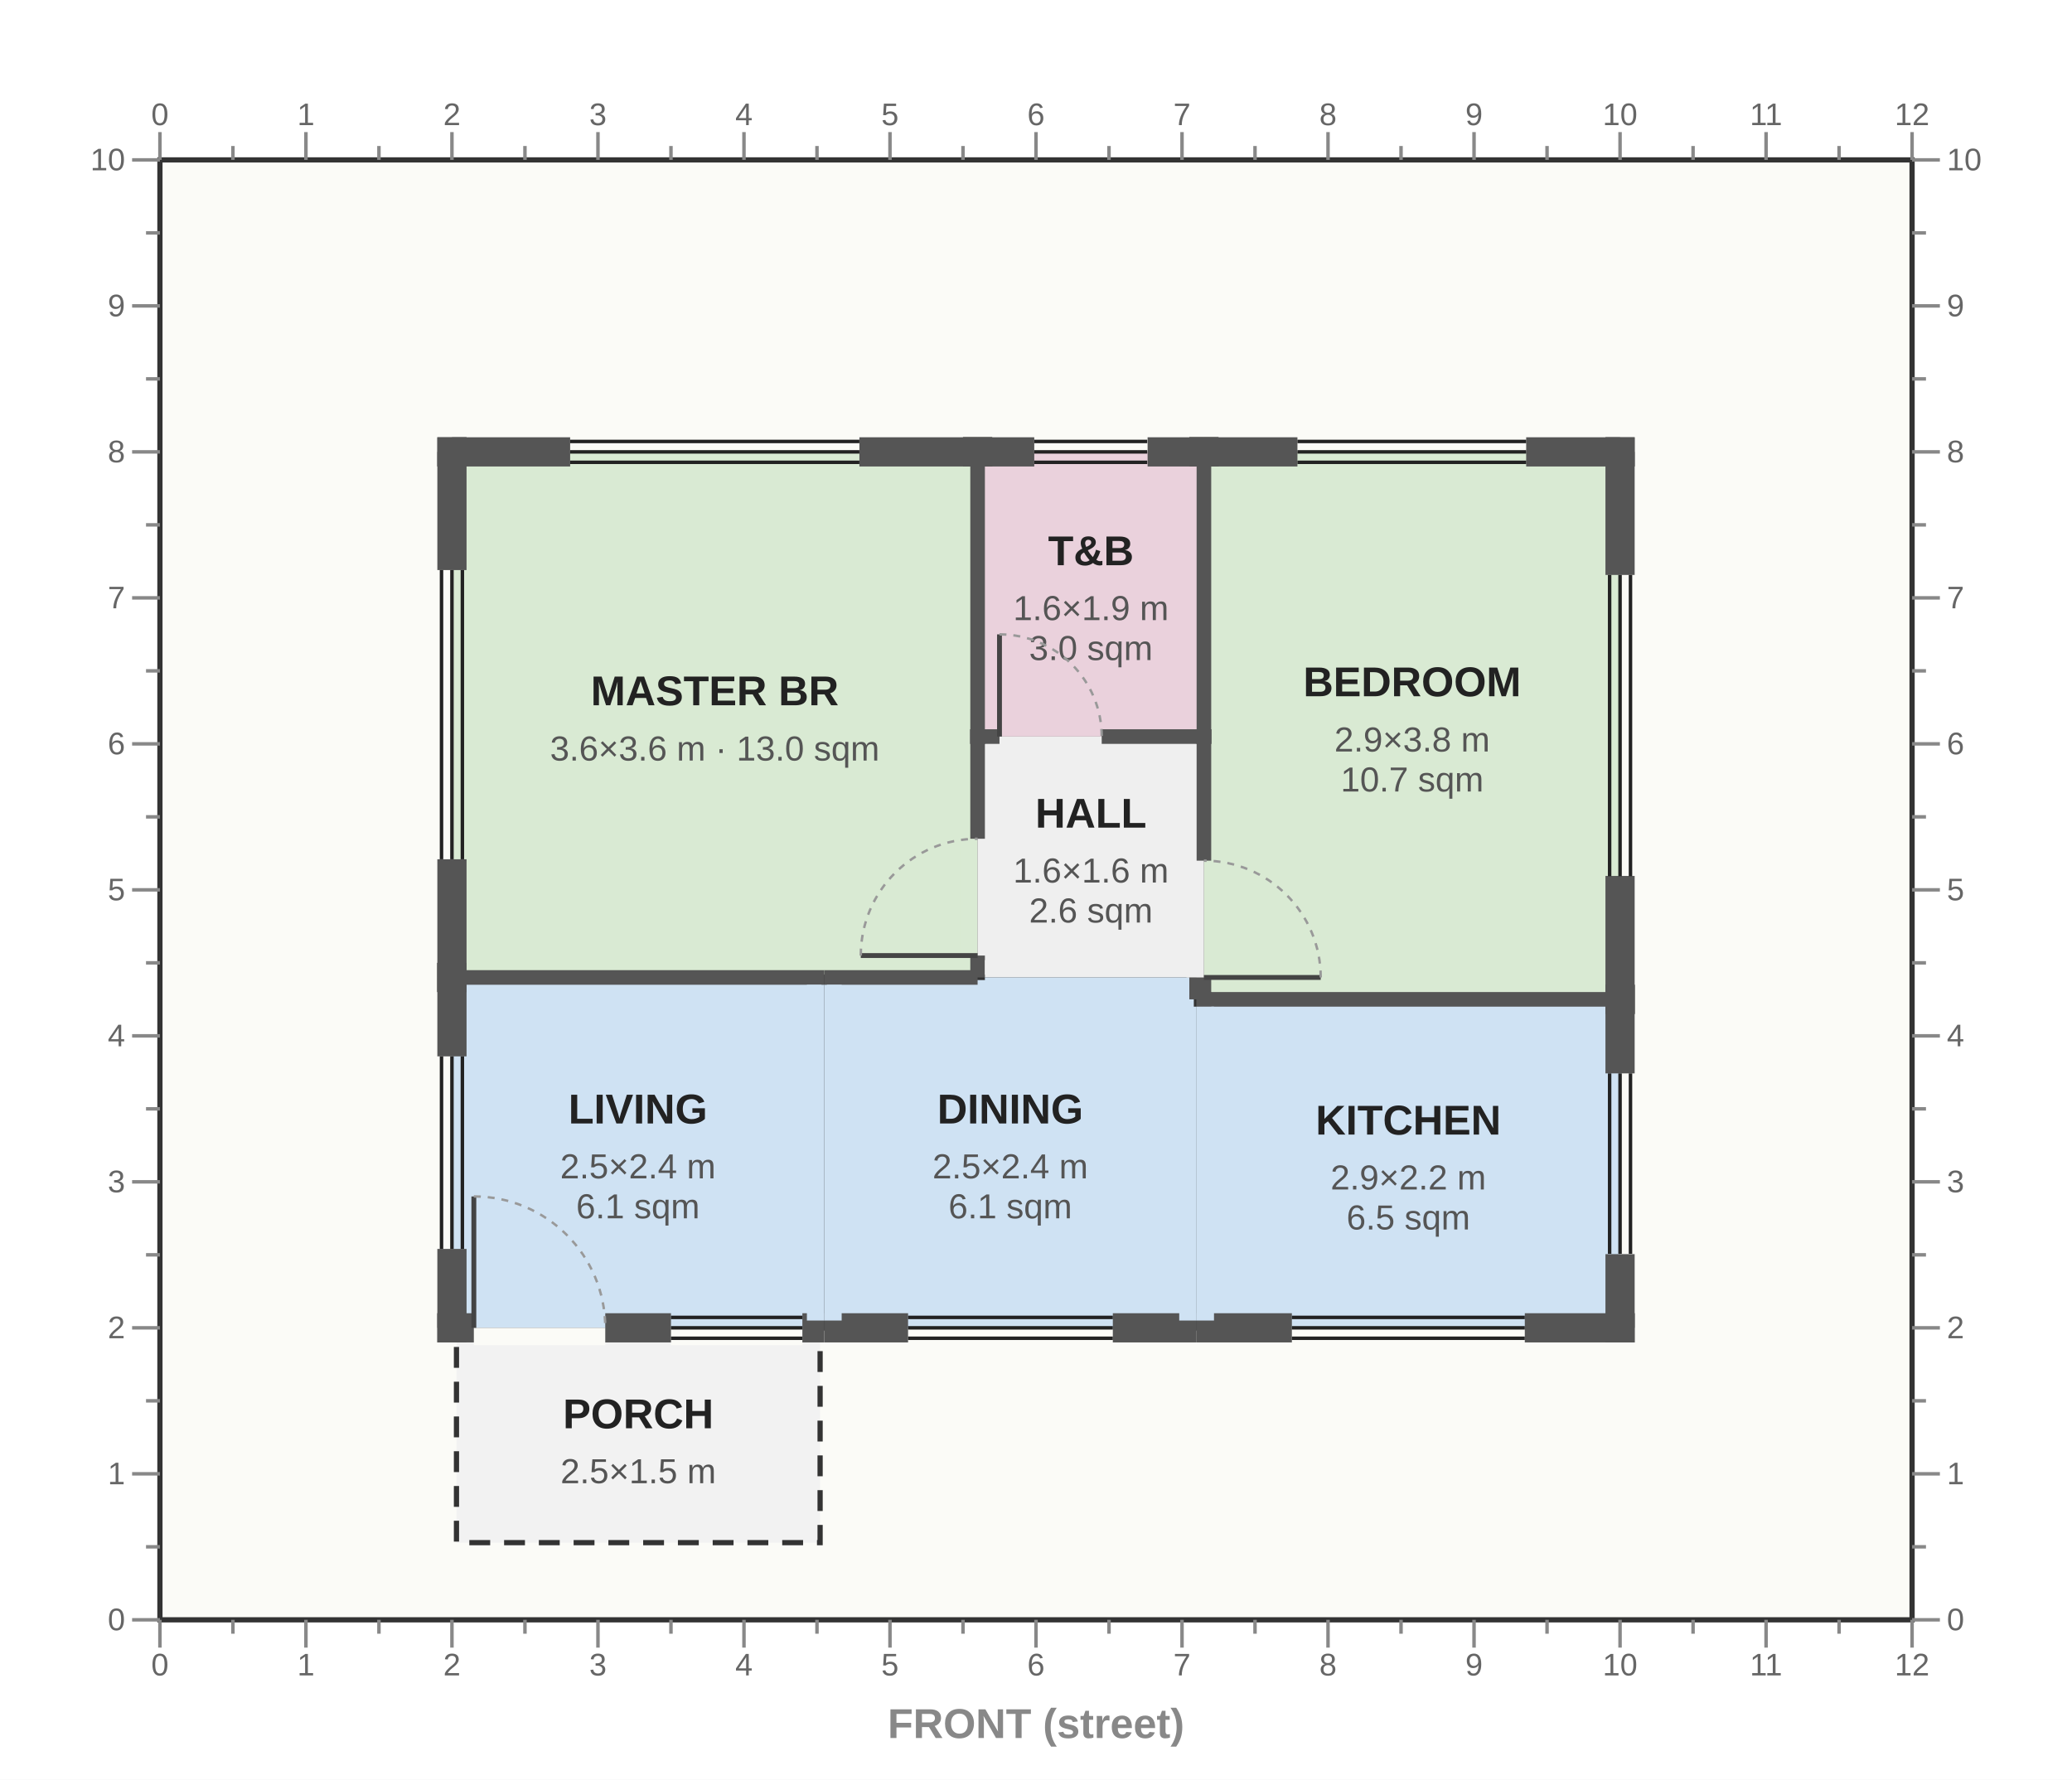
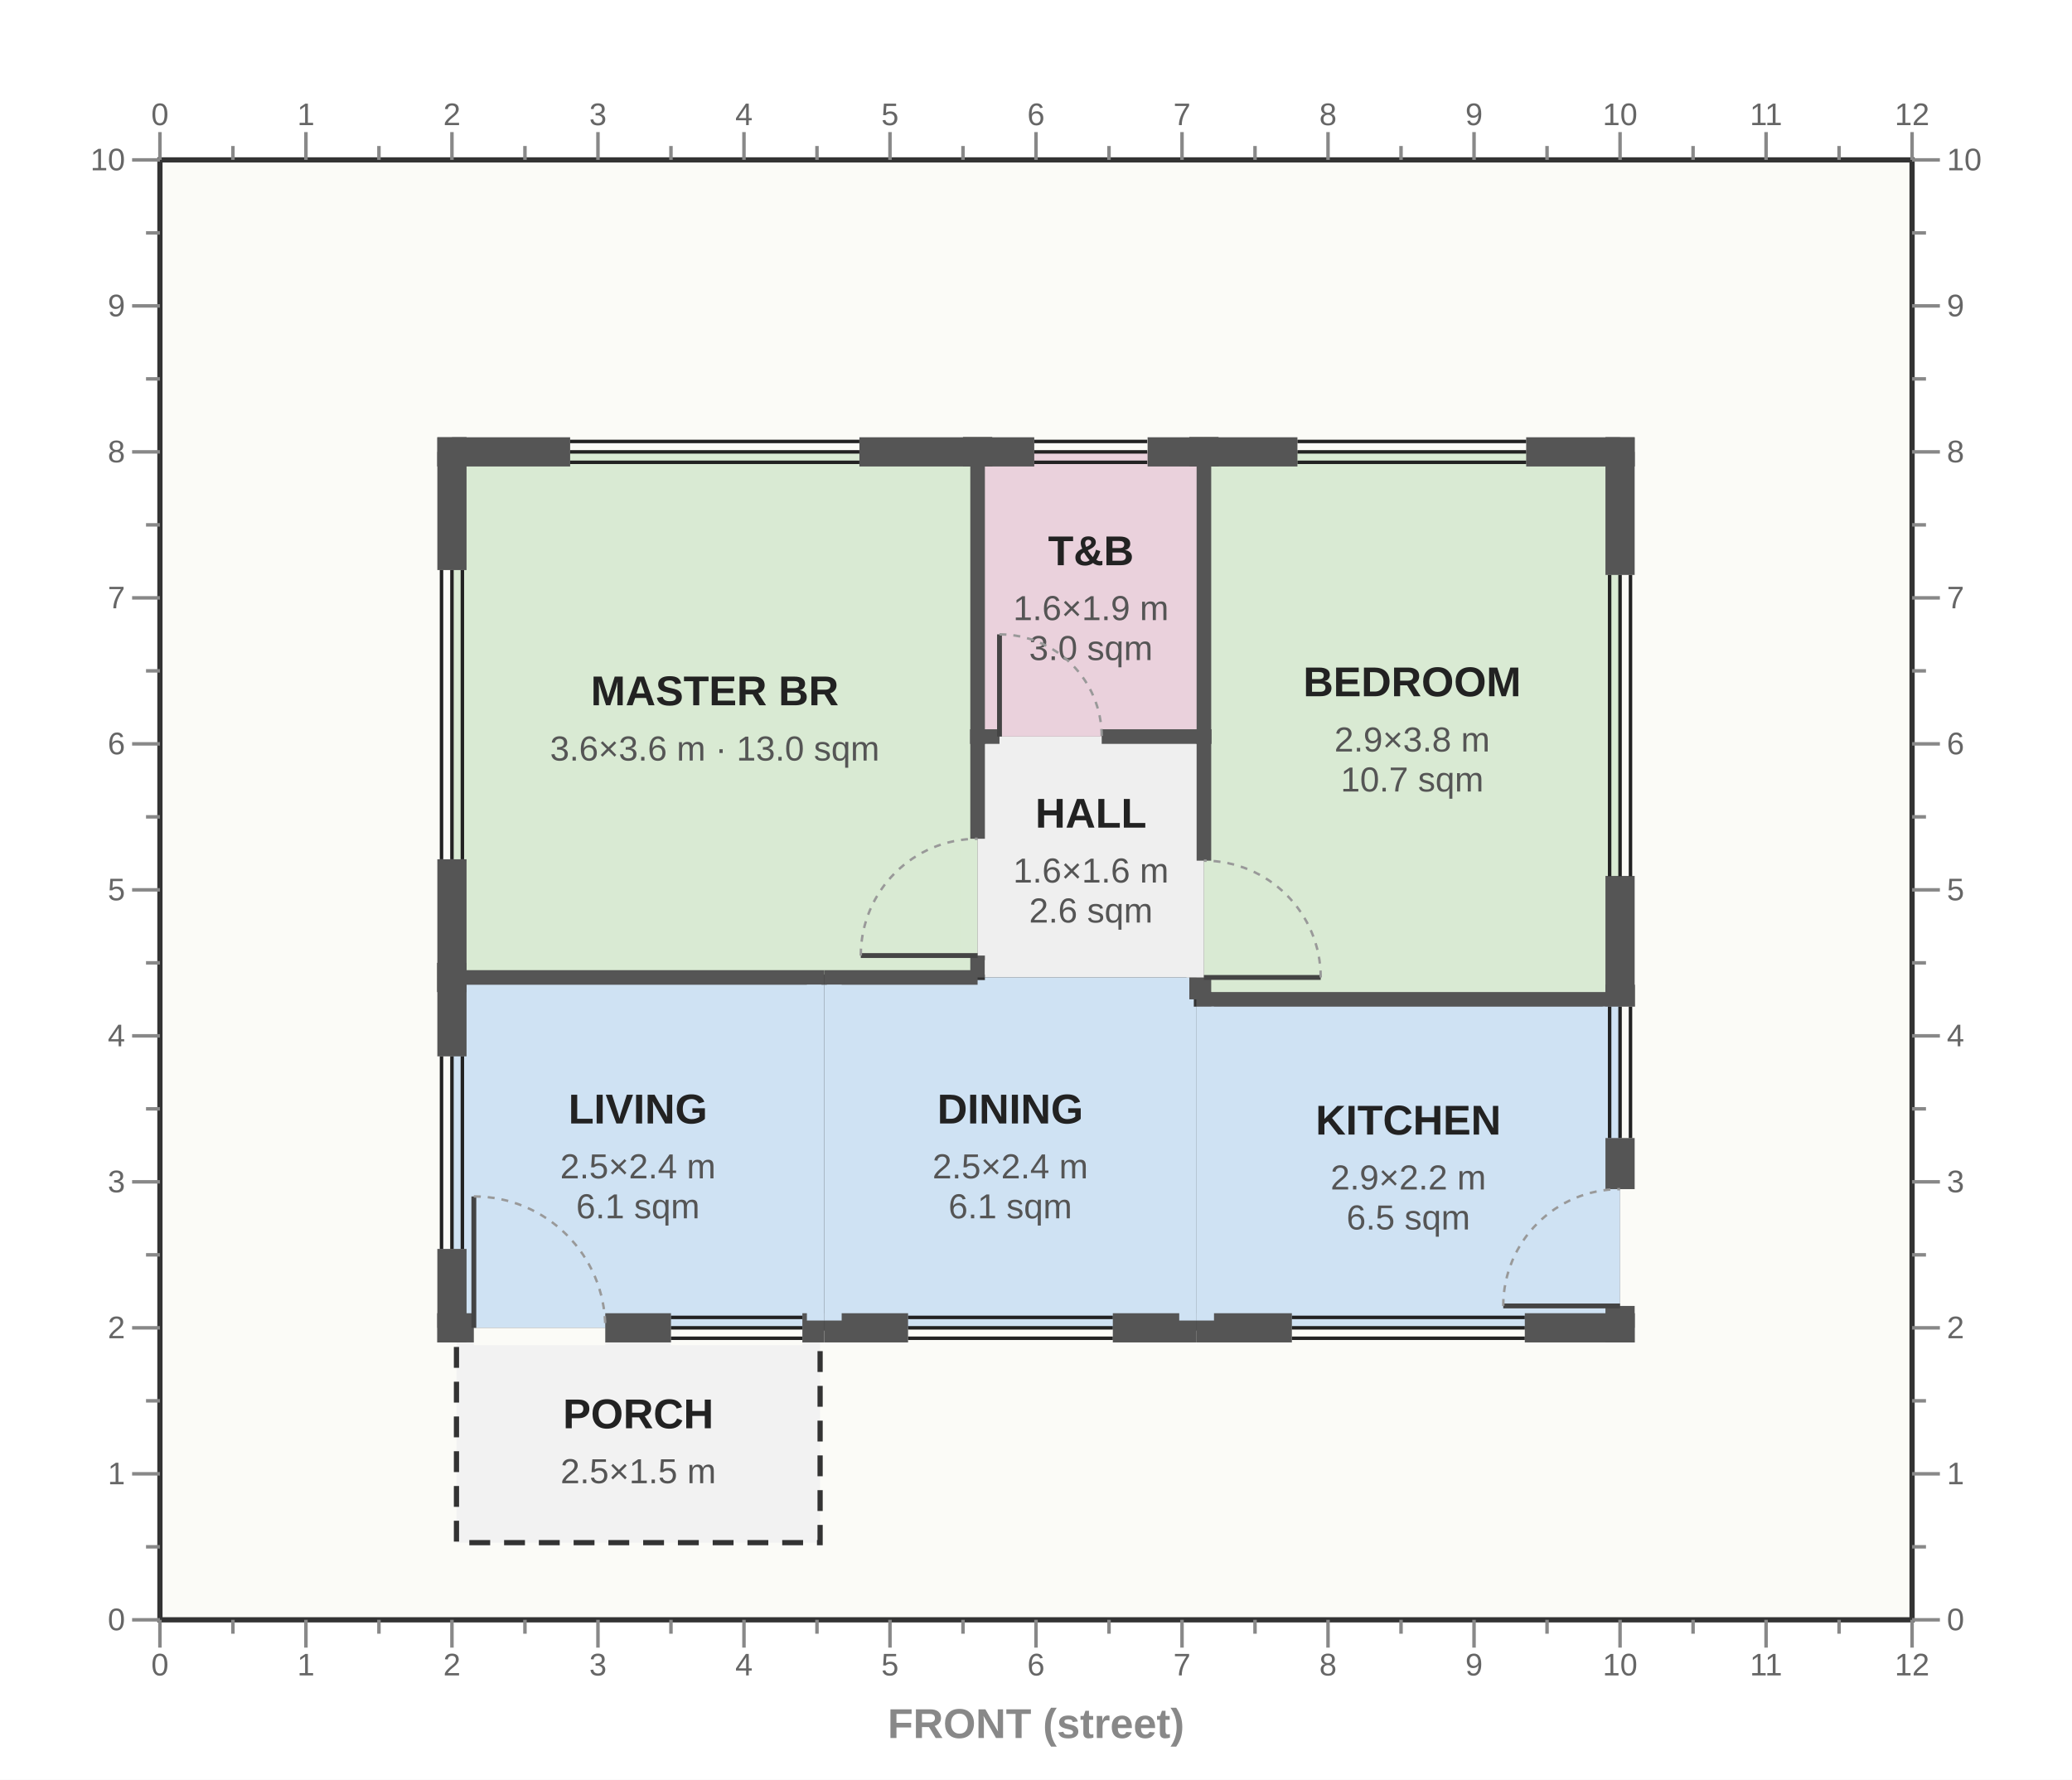
<svg xmlns="http://www.w3.org/2000/svg" width="596" height="512" viewBox="0 0 596 512">
  <rect x="0" y="0" width="596" height="512" fill="white" />
  <rect x="46.0" y="46.0" width="504.0" height="420.0" fill="#fbfbf7" stroke="#333" stroke-width="1.5" />
  <line x1="46.0" y1="46.0" x2="46.0" y2="38.0" stroke="#888" stroke-width="1" />
  <line x1="46.0" y1="466.0" x2="46.0" y2="474.0" stroke="#888" stroke-width="1" />
  <text x="46.0" y="36.0" text-anchor="middle" font-family="Arial" font-size="9" fill="#666">0</text>
  <text x="46.0" y="482.0" text-anchor="middle" font-family="Arial" font-size="9" fill="#666">0</text>
  <line x1="67.0" y1="46.0" x2="67.0" y2="42.0" stroke="#888" stroke-width="1" />
  <line x1="67.0" y1="466.0" x2="67.0" y2="470.0" stroke="#888" stroke-width="1" />
  <line x1="88.0" y1="46.0" x2="88.0" y2="38.0" stroke="#888" stroke-width="1" />
  <line x1="88.0" y1="466.0" x2="88.0" y2="474.0" stroke="#888" stroke-width="1" />
  <text x="88.0" y="36.0" text-anchor="middle" font-family="Arial" font-size="9" fill="#666">1</text>
  <text x="88.0" y="482.0" text-anchor="middle" font-family="Arial" font-size="9" fill="#666">1</text>
  <line x1="109.0" y1="46.0" x2="109.0" y2="42.0" stroke="#888" stroke-width="1" />
  <line x1="109.0" y1="466.0" x2="109.0" y2="470.0" stroke="#888" stroke-width="1" />
  <line x1="130.0" y1="46.0" x2="130.0" y2="38.0" stroke="#888" stroke-width="1" />
  <line x1="130.0" y1="466.0" x2="130.0" y2="474.0" stroke="#888" stroke-width="1" />
  <text x="130.0" y="36.0" text-anchor="middle" font-family="Arial" font-size="9" fill="#666">2</text>
  <text x="130.0" y="482.0" text-anchor="middle" font-family="Arial" font-size="9" fill="#666">2</text>
  <line x1="151.0" y1="46.0" x2="151.0" y2="42.0" stroke="#888" stroke-width="1" />
  <line x1="151.0" y1="466.0" x2="151.0" y2="470.0" stroke="#888" stroke-width="1" />
  <line x1="172.0" y1="46.0" x2="172.0" y2="38.0" stroke="#888" stroke-width="1" />
  <line x1="172.0" y1="466.0" x2="172.0" y2="474.0" stroke="#888" stroke-width="1" />
  <text x="172.0" y="36.0" text-anchor="middle" font-family="Arial" font-size="9" fill="#666">3</text>
  <text x="172.0" y="482.0" text-anchor="middle" font-family="Arial" font-size="9" fill="#666">3</text>
  <line x1="193.0" y1="46.0" x2="193.0" y2="42.0" stroke="#888" stroke-width="1" />
  <line x1="193.0" y1="466.0" x2="193.0" y2="470.0" stroke="#888" stroke-width="1" />
  <line x1="214.0" y1="46.0" x2="214.0" y2="38.0" stroke="#888" stroke-width="1" />
  <line x1="214.0" y1="466.0" x2="214.0" y2="474.0" stroke="#888" stroke-width="1" />
  <text x="214.0" y="36.0" text-anchor="middle" font-family="Arial" font-size="9" fill="#666">4</text>
  <text x="214.0" y="482.0" text-anchor="middle" font-family="Arial" font-size="9" fill="#666">4</text>
  <line x1="235.0" y1="46.0" x2="235.0" y2="42.0" stroke="#888" stroke-width="1" />
  <line x1="235.0" y1="466.0" x2="235.0" y2="470.0" stroke="#888" stroke-width="1" />
  <line x1="256.0" y1="46.0" x2="256.0" y2="38.0" stroke="#888" stroke-width="1" />
  <line x1="256.0" y1="466.0" x2="256.0" y2="474.0" stroke="#888" stroke-width="1" />
  <text x="256.0" y="36.0" text-anchor="middle" font-family="Arial" font-size="9" fill="#666">5</text>
  <text x="256.0" y="482.0" text-anchor="middle" font-family="Arial" font-size="9" fill="#666">5</text>
  <line x1="277.0" y1="46.0" x2="277.0" y2="42.0" stroke="#888" stroke-width="1" />
  <line x1="277.0" y1="466.0" x2="277.0" y2="470.0" stroke="#888" stroke-width="1" />
  <line x1="298.0" y1="46.0" x2="298.0" y2="38.0" stroke="#888" stroke-width="1" />
  <line x1="298.0" y1="466.0" x2="298.0" y2="474.0" stroke="#888" stroke-width="1" />
  <text x="298.0" y="36.0" text-anchor="middle" font-family="Arial" font-size="9" fill="#666">6</text>
  <text x="298.0" y="482.0" text-anchor="middle" font-family="Arial" font-size="9" fill="#666">6</text>
  <line x1="319.0" y1="46.0" x2="319.0" y2="42.0" stroke="#888" stroke-width="1" />
  <line x1="319.0" y1="466.0" x2="319.0" y2="470.0" stroke="#888" stroke-width="1" />
  <line x1="340.0" y1="46.0" x2="340.0" y2="38.0" stroke="#888" stroke-width="1" />
  <line x1="340.0" y1="466.0" x2="340.0" y2="474.0" stroke="#888" stroke-width="1" />
  <text x="340.0" y="36.0" text-anchor="middle" font-family="Arial" font-size="9" fill="#666">7</text>
  <text x="340.0" y="482.0" text-anchor="middle" font-family="Arial" font-size="9" fill="#666">7</text>
  <line x1="361.0" y1="46.0" x2="361.0" y2="42.0" stroke="#888" stroke-width="1" />
  <line x1="361.0" y1="466.0" x2="361.0" y2="470.0" stroke="#888" stroke-width="1" />
  <line x1="382.0" y1="46.0" x2="382.0" y2="38.0" stroke="#888" stroke-width="1" />
  <line x1="382.0" y1="466.0" x2="382.0" y2="474.0" stroke="#888" stroke-width="1" />
  <text x="382.0" y="36.0" text-anchor="middle" font-family="Arial" font-size="9" fill="#666">8</text>
  <text x="382.0" y="482.0" text-anchor="middle" font-family="Arial" font-size="9" fill="#666">8</text>
  <line x1="403.0" y1="46.0" x2="403.0" y2="42.0" stroke="#888" stroke-width="1" />
  <line x1="403.0" y1="466.0" x2="403.0" y2="470.0" stroke="#888" stroke-width="1" />
  <line x1="424.0" y1="46.0" x2="424.0" y2="38.0" stroke="#888" stroke-width="1" />
  <line x1="424.0" y1="466.0" x2="424.0" y2="474.0" stroke="#888" stroke-width="1" />
  <text x="424.0" y="36.0" text-anchor="middle" font-family="Arial" font-size="9" fill="#666">9</text>
  <text x="424.0" y="482.0" text-anchor="middle" font-family="Arial" font-size="9" fill="#666">9</text>
  <line x1="445.0" y1="46.0" x2="445.0" y2="42.0" stroke="#888" stroke-width="1" />
  <line x1="445.0" y1="466.0" x2="445.0" y2="470.0" stroke="#888" stroke-width="1" />
  <line x1="466.0" y1="46.0" x2="466.0" y2="38.0" stroke="#888" stroke-width="1" />
  <line x1="466.0" y1="466.0" x2="466.0" y2="474.0" stroke="#888" stroke-width="1" />
  <text x="466.0" y="36.0" text-anchor="middle" font-family="Arial" font-size="9" fill="#666">10</text>
  <text x="466.0" y="482.0" text-anchor="middle" font-family="Arial" font-size="9" fill="#666">10</text>
  <line x1="487.0" y1="46.0" x2="487.0" y2="42.0" stroke="#888" stroke-width="1" />
  <line x1="487.0" y1="466.0" x2="487.0" y2="470.0" stroke="#888" stroke-width="1" />
  <line x1="508.0" y1="46.0" x2="508.0" y2="38.0" stroke="#888" stroke-width="1" />
  <line x1="508.0" y1="466.0" x2="508.0" y2="474.0" stroke="#888" stroke-width="1" />
  <text x="508.0" y="36.0" text-anchor="middle" font-family="Arial" font-size="9" fill="#666">11</text>
  <text x="508.0" y="482.0" text-anchor="middle" font-family="Arial" font-size="9" fill="#666">11</text>
  <line x1="529.0" y1="46.0" x2="529.0" y2="42.0" stroke="#888" stroke-width="1" />
  <line x1="529.0" y1="466.0" x2="529.0" y2="470.0" stroke="#888" stroke-width="1" />
  <line x1="550.0" y1="46.0" x2="550.0" y2="38.0" stroke="#888" stroke-width="1" />
  <line x1="550.0" y1="466.0" x2="550.0" y2="474.0" stroke="#888" stroke-width="1" />
  <text x="550.0" y="36.0" text-anchor="middle" font-family="Arial" font-size="9" fill="#666">12</text>
  <text x="550.0" y="482.0" text-anchor="middle" font-family="Arial" font-size="9" fill="#666">12</text>
  <line x1="46.0" y1="466.0" x2="38.0" y2="466.0" stroke="#888" stroke-width="1" />
  <line x1="550.0" y1="466.0" x2="558.0" y2="466.0" stroke="#888" stroke-width="1" />
  <text x="36.0" y="469.0" text-anchor="end" font-family="Arial" font-size="9" fill="#666">0</text>
  <text x="560.0" y="469.0" text-anchor="start" font-family="Arial" font-size="9" fill="#666">0</text>
  <line x1="46.0" y1="445.0" x2="42.0" y2="445.0" stroke="#888" stroke-width="1" />
  <line x1="550.0" y1="445.0" x2="554.0" y2="445.0" stroke="#888" stroke-width="1" />
  <line x1="46.0" y1="424.0" x2="38.0" y2="424.0" stroke="#888" stroke-width="1" />
  <line x1="550.0" y1="424.0" x2="558.0" y2="424.0" stroke="#888" stroke-width="1" />
  <text x="36.0" y="427.0" text-anchor="end" font-family="Arial" font-size="9" fill="#666">1</text>
  <text x="560.0" y="427.0" text-anchor="start" font-family="Arial" font-size="9" fill="#666">1</text>
  <line x1="46.0" y1="403.0" x2="42.0" y2="403.0" stroke="#888" stroke-width="1" />
  <line x1="550.0" y1="403.0" x2="554.0" y2="403.0" stroke="#888" stroke-width="1" />
  <line x1="46.0" y1="382.0" x2="38.0" y2="382.0" stroke="#888" stroke-width="1" />
  <line x1="550.0" y1="382.0" x2="558.0" y2="382.0" stroke="#888" stroke-width="1" />
  <text x="36.0" y="385.0" text-anchor="end" font-family="Arial" font-size="9" fill="#666">2</text>
  <text x="560.0" y="385.0" text-anchor="start" font-family="Arial" font-size="9" fill="#666">2</text>
  <line x1="46.0" y1="361.0" x2="42.0" y2="361.0" stroke="#888" stroke-width="1" />
  <line x1="550.0" y1="361.0" x2="554.0" y2="361.0" stroke="#888" stroke-width="1" />
  <line x1="46.0" y1="340.0" x2="38.0" y2="340.0" stroke="#888" stroke-width="1" />
  <line x1="550.0" y1="340.0" x2="558.0" y2="340.0" stroke="#888" stroke-width="1" />
  <text x="36.0" y="343.0" text-anchor="end" font-family="Arial" font-size="9" fill="#666">3</text>
  <text x="560.0" y="343.0" text-anchor="start" font-family="Arial" font-size="9" fill="#666">3</text>
  <line x1="46.0" y1="319.0" x2="42.0" y2="319.0" stroke="#888" stroke-width="1" />
  <line x1="550.0" y1="319.0" x2="554.0" y2="319.0" stroke="#888" stroke-width="1" />
  <line x1="46.0" y1="298.0" x2="38.0" y2="298.0" stroke="#888" stroke-width="1" />
  <line x1="550.0" y1="298.0" x2="558.0" y2="298.0" stroke="#888" stroke-width="1" />
  <text x="36.0" y="301.0" text-anchor="end" font-family="Arial" font-size="9" fill="#666">4</text>
  <text x="560.0" y="301.0" text-anchor="start" font-family="Arial" font-size="9" fill="#666">4</text>
  <line x1="46.0" y1="277.0" x2="42.0" y2="277.0" stroke="#888" stroke-width="1" />
  <line x1="550.0" y1="277.0" x2="554.0" y2="277.0" stroke="#888" stroke-width="1" />
  <line x1="46.0" y1="256.0" x2="38.0" y2="256.0" stroke="#888" stroke-width="1" />
  <line x1="550.0" y1="256.0" x2="558.0" y2="256.0" stroke="#888" stroke-width="1" />
  <text x="36.0" y="259.0" text-anchor="end" font-family="Arial" font-size="9" fill="#666">5</text>
  <text x="560.0" y="259.0" text-anchor="start" font-family="Arial" font-size="9" fill="#666">5</text>
  <line x1="46.0" y1="235.0" x2="42.0" y2="235.0" stroke="#888" stroke-width="1" />
  <line x1="550.0" y1="235.0" x2="554.0" y2="235.0" stroke="#888" stroke-width="1" />
  <line x1="46.0" y1="214.0" x2="38.0" y2="214.0" stroke="#888" stroke-width="1" />
  <line x1="550.0" y1="214.0" x2="558.0" y2="214.0" stroke="#888" stroke-width="1" />
  <text x="36.0" y="217.0" text-anchor="end" font-family="Arial" font-size="9" fill="#666">6</text>
  <text x="560.0" y="217.0" text-anchor="start" font-family="Arial" font-size="9" fill="#666">6</text>
  <line x1="46.0" y1="193.0" x2="42.0" y2="193.0" stroke="#888" stroke-width="1" />
  <line x1="550.0" y1="193.0" x2="554.0" y2="193.0" stroke="#888" stroke-width="1" />
  <line x1="46.0" y1="172.0" x2="38.0" y2="172.0" stroke="#888" stroke-width="1" />
  <line x1="550.0" y1="172.0" x2="558.0" y2="172.0" stroke="#888" stroke-width="1" />
  <text x="36.0" y="175.0" text-anchor="end" font-family="Arial" font-size="9" fill="#666">7</text>
  <text x="560.0" y="175.0" text-anchor="start" font-family="Arial" font-size="9" fill="#666">7</text>
  <line x1="46.0" y1="151.0" x2="42.0" y2="151.0" stroke="#888" stroke-width="1" />
  <line x1="550.0" y1="151.0" x2="554.0" y2="151.0" stroke="#888" stroke-width="1" />
  <line x1="46.0" y1="130.0" x2="38.0" y2="130.0" stroke="#888" stroke-width="1" />
  <line x1="550.0" y1="130.0" x2="558.0" y2="130.0" stroke="#888" stroke-width="1" />
  <text x="36.0" y="133.0" text-anchor="end" font-family="Arial" font-size="9" fill="#666">8</text>
  <text x="560.0" y="133.0" text-anchor="start" font-family="Arial" font-size="9" fill="#666">8</text>
  <line x1="46.0" y1="109.0" x2="42.0" y2="109.0" stroke="#888" stroke-width="1" />
  <line x1="550.0" y1="109.0" x2="554.0" y2="109.0" stroke="#888" stroke-width="1" />
  <line x1="46.0" y1="88.0" x2="38.0" y2="88.0" stroke="#888" stroke-width="1" />
  <line x1="550.0" y1="88.0" x2="558.0" y2="88.0" stroke="#888" stroke-width="1" />
  <text x="36.0" y="91.0" text-anchor="end" font-family="Arial" font-size="9" fill="#666">9</text>
  <text x="560.0" y="91.0" text-anchor="start" font-family="Arial" font-size="9" fill="#666">9</text>
  <line x1="46.0" y1="67.0" x2="42.0" y2="67.0" stroke="#888" stroke-width="1" />
  <line x1="550.0" y1="67.0" x2="554.0" y2="67.0" stroke="#888" stroke-width="1" />
  <line x1="46.0" y1="46.0" x2="38.0" y2="46.0" stroke="#888" stroke-width="1" />
  <line x1="550.0" y1="46.0" x2="558.0" y2="46.0" stroke="#888" stroke-width="1" />
  <text x="36.0" y="49.0" text-anchor="end" font-family="Arial" font-size="9" fill="#666">10</text>
  <text x="560.0" y="49.0" text-anchor="start" font-family="Arial" font-size="9" fill="#666">10</text>
  <rect x="130.0" y="130.0" width="336.0" height="252.0" fill="none" stroke="#9aa" stroke-width="1" stroke-dasharray="3 3" />
  <rect x="131.3" y="383.3" width="104.6" height="60.5" fill="#f2f2f2" stroke="#333" stroke-width="1.5" stroke-dasharray="6 4" />
  <text x="183.6" y="410.9" text-anchor="middle" font-family="Arial" font-size="12" font-weight="bold" fill="#222">PORCH</text>
  <text x="183.6" y="426.7" text-anchor="middle" font-family="Arial" font-size="10" fill="#555">2.5×1.5 m</text>
  <rect x="130.0" y="130.0" width="151.2" height="151.2" fill="#d9ead3" stroke="#333" stroke-width="1.5" />
  <text x="205.6" y="202.9" text-anchor="middle" font-family="Arial" font-size="12" font-weight="bold" fill="#222">MASTER BR</text>
  <text x="205.6" y="218.8" text-anchor="middle" font-family="Arial" font-size="10" fill="#555">3.6×3.6 m · 13.0 sqm</text>
  <rect x="346.3" y="130.0" width="119.7" height="157.5" fill="#d9ead3" stroke="#333" stroke-width="1.5" />
  <text x="406.2" y="200.3" text-anchor="middle" font-family="Arial" font-size="12" font-weight="bold" fill="#222">BEDROOM</text>
  <text x="406.2" y="216.2" text-anchor="middle" font-family="Arial" font-size="10" fill="#555">2.9×3.8 m</text>
  <text x="406.2" y="227.7" text-anchor="middle" font-family="Arial" font-size="10" fill="#555">10.7 sqm</text>
  <rect x="281.2" y="130.0" width="65.1" height="81.9" fill="#ead1dc" stroke="#333" stroke-width="1.5" />
  <text x="313.8" y="162.6" text-anchor="middle" font-family="Arial" font-size="12" font-weight="bold" fill="#222">T&amp;B</text>
  <text x="313.8" y="178.4" text-anchor="middle" font-family="Arial" font-size="10" fill="#555">1.6×1.9 m</text>
  <text x="313.8" y="189.9" text-anchor="middle" font-family="Arial" font-size="10" fill="#555">3.0 sqm</text>
  <rect x="281.2" y="211.9" width="65.1" height="69.3" fill="#efefef" stroke="#333" stroke-width="1.5" />
  <text x="313.8" y="238.1" text-anchor="middle" font-family="Arial" font-size="12" font-weight="bold" fill="#222">HALL</text>
  <text x="313.8" y="253.9" text-anchor="middle" font-family="Arial" font-size="10" fill="#555">1.6×1.6 m</text>
  <text x="313.8" y="265.4" text-anchor="middle" font-family="Arial" font-size="10" fill="#555">2.6 sqm</text>
  <rect x="130.0" y="281.2" width="107.1" height="100.8" fill="#cfe2f3" stroke="#333" stroke-width="1.5" />
  <text x="183.5" y="323.2" text-anchor="middle" font-family="Arial" font-size="12" font-weight="bold" fill="#222">LIVING</text>
  <text x="183.5" y="339.0" text-anchor="middle" font-family="Arial" font-size="10" fill="#555">2.5×2.4 m</text>
  <text x="183.5" y="350.5" text-anchor="middle" font-family="Arial" font-size="10" fill="#555">6.1 sqm</text>
  <rect x="237.1" y="281.2" width="107.1" height="100.8" fill="#cfe2f3" stroke="#333" stroke-width="1.5" />
  <text x="290.6" y="323.2" text-anchor="middle" font-family="Arial" font-size="12" font-weight="bold" fill="#222">DINING</text>
  <text x="290.6" y="339.0" text-anchor="middle" font-family="Arial" font-size="10" fill="#555">2.5×2.4 m</text>
  <text x="290.6" y="350.5" text-anchor="middle" font-family="Arial" font-size="10" fill="#555">6.1 sqm</text>
  <rect x="344.2" y="287.5" width="121.8" height="94.5" fill="#cfe2f3" stroke="#333" stroke-width="1.5" />
  <text x="405.1" y="326.4" text-anchor="middle" font-family="Arial" font-size="12" font-weight="bold" fill="#222">KITCHEN</text>
  <text x="405.1" y="342.2" text-anchor="middle" font-family="Arial" font-size="10" fill="#555">2.9×2.2 m</text>
  <text x="405.1" y="353.7" text-anchor="middle" font-family="Arial" font-size="10" fill="#555">6.5 sqm</text>
  <text x="298.0" y="500.0" text-anchor="middle" font-family="Arial" font-size="12" font-weight="bold" fill="#888">FRONT (street)</text>
  <rect x="279.10" y="130.00" width="4.20" height="81.90" fill="#555" stroke="none" />
  <rect x="279.10" y="211.90" width="4.20" height="69.30" fill="#555" stroke="none" />
  <rect x="130.00" y="279.10" width="107.10" height="4.20" fill="#555" stroke="none" />
  <rect x="237.10" y="279.10" width="44.10" height="4.20" fill="#555" stroke="none" />
  <rect x="344.20" y="130.00" width="4.20" height="81.90" fill="#555" stroke="none" />
  <rect x="344.20" y="211.90" width="4.20" height="69.30" fill="#555" stroke="none" />
  <rect x="346.30" y="285.40" width="119.70" height="4.20" fill="#555" stroke="none" />
  <rect x="281.20" y="209.80" width="65.10" height="4.20" fill="#555" stroke="none" />
  <rect x="130.00" y="125.80" width="151.20" height="8.40" fill="#555" stroke="none" />
  <rect x="125.80" y="130.00" width="8.40" height="151.20" fill="#555" stroke="none" />
  <rect x="346.30" y="125.80" width="119.70" height="8.40" fill="#555" stroke="none" />
  <rect x="461.80" y="130.00" width="8.40" height="157.50" fill="#555" stroke="none" />
  <rect x="344.20" y="281.20" width="4.20" height="6.30" fill="#555" stroke="none" />
  <rect x="281.20" y="125.80" width="65.10" height="8.40" fill="#555" stroke="none" />
  <rect x="344.20" y="279.10" width="2.10" height="4.20" fill="#555" stroke="none" />
  <rect x="130.00" y="377.80" width="107.10" height="8.40" fill="#555" stroke="none" />
  <rect x="125.80" y="281.20" width="8.40" height="100.80" fill="#555" stroke="none" />
  <rect x="237.10" y="377.80" width="107.10" height="8.40" fill="#555" stroke="none" />
  <rect x="342.10" y="281.20" width="4.20" height="6.30" fill="#555" stroke="none" />
  <rect x="344.20" y="285.40" width="2.10" height="4.20" fill="#555" stroke="none" />
  <rect x="344.20" y="377.80" width="121.80" height="8.40" fill="#555" stroke="none" />
  <rect x="461.80" y="287.50" width="8.40" height="94.50" fill="#555" stroke="none" />
  <rect x="279.10" y="209.80" width="4.20" height="4.20" fill="#555" stroke="none" />
  <rect x="277.00" y="125.80" width="8.40" height="8.40" fill="#555" stroke="none" />
  <rect x="279.10" y="209.80" width="4.20" height="4.20" fill="#555" stroke="none" />
  <rect x="125.80" y="277.00" width="8.40" height="8.40" fill="#555" stroke="none" />
  <rect x="344.20" y="209.80" width="4.20" height="4.20" fill="#555" stroke="none" />
  <rect x="342.10" y="125.80" width="8.40" height="8.40" fill="#555" stroke="none" />
  <rect x="344.20" y="209.80" width="4.20" height="4.20" fill="#555" stroke="none" />
  <rect x="344.20" y="285.40" width="4.20" height="4.20" fill="#555" stroke="none" />
  <rect x="461.80" y="283.30" width="8.40" height="8.40" fill="#555" stroke="none" />
  <rect x="279.10" y="209.80" width="4.20" height="4.20" fill="#555" stroke="none" />
  <rect x="344.20" y="209.80" width="4.20" height="4.20" fill="#555" stroke="none" />
  <rect x="125.80" y="125.80" width="8.40" height="8.40" fill="#555" stroke="none" />
  <rect x="277.00" y="125.80" width="8.40" height="8.40" fill="#555" stroke="none" />
  <rect x="125.80" y="277.00" width="8.40" height="8.40" fill="#555" stroke="none" />
  <rect x="125.80" y="125.80" width="8.40" height="8.40" fill="#555" stroke="none" />
  <rect x="342.10" y="125.80" width="8.40" height="8.40" fill="#555" stroke="none" />
  <rect x="461.80" y="125.80" width="8.40" height="8.40" fill="#555" stroke="none" />
  <rect x="461.80" y="283.30" width="8.40" height="8.40" fill="#555" stroke="none" />
  <rect x="461.80" y="125.80" width="8.40" height="8.40" fill="#555" stroke="none" />
  <rect x="344.20" y="285.40" width="4.20" height="4.20" fill="#555" stroke="none" />
  <rect x="277.00" y="125.80" width="8.40" height="8.40" fill="#555" stroke="none" />
  <rect x="342.10" y="125.80" width="8.40" height="8.40" fill="#555" stroke="none" />
  <rect x="125.80" y="377.80" width="8.40" height="8.40" fill="#555" stroke="none" />
  <rect x="125.80" y="377.80" width="8.40" height="8.40" fill="#555" stroke="none" />
  <rect x="125.80" y="277.00" width="8.40" height="8.40" fill="#555" stroke="none" />
  <rect x="461.80" y="377.80" width="8.40" height="8.40" fill="#555" stroke="none" />
  <rect x="461.80" y="377.80" width="8.40" height="8.40" fill="#555" stroke="none" />
  <rect x="461.80" y="283.30" width="8.40" height="8.40" fill="#555" stroke="none" />
  <rect x="283.3" y="276.2" width="58.8" height="5.0" fill="#efefef" stroke="none" />
  <rect x="283.3" y="281.2" width="58.8" height="5.0" fill="#cfe2f3" stroke="none" />
  <rect x="232.1" y="283.3" width="5.0" height="96.6" fill="#cfe2f3" stroke="none" />
  <rect x="237.1" y="283.3" width="5.0" height="96.6" fill="#cfe2f3" stroke="none" />
  <rect x="339.2" y="289.6" width="5.0" height="90.3" fill="#cfe2f3" stroke="none" />
  <rect x="344.2" y="289.6" width="5.0" height="90.3" fill="#cfe2f3" stroke="none" />
  <rect x="276.2" y="241.3" width="5.0" height="33.6" fill="#d9ead3" stroke="none" />
  <rect x="281.2" y="241.3" width="5.0" height="33.6" fill="#efefef" stroke="none" />
  <line x1="281.2" y1="274.9" x2="247.6" y2="274.9" stroke="#444" stroke-width="1.4" />
  <path d="M 247.6 274.9 A 33.6 33.6 0 0 1 281.2 241.3" fill="none" stroke="#999" stroke-width="0.7" stroke-dasharray="2 2" />
  <rect x="346.3" y="247.6" width="5.0" height="33.6" fill="#d9ead3" stroke="none" />
  <rect x="341.3" y="247.6" width="5.0" height="33.6" fill="#efefef" stroke="none" />
  <line x1="346.3" y1="281.2" x2="379.9" y2="281.2" stroke="#444" stroke-width="1.4" />
  <path d="M 379.9 281.2 A 33.6 33.6 0 0 0 346.3 247.6" fill="none" stroke="#999" stroke-width="0.7" stroke-dasharray="2 2" />
  <rect x="287.5" y="206.9" width="29.4" height="5.0" fill="#ead1dc" stroke="none" />
  <rect x="287.5" y="211.9" width="29.4" height="5.0" fill="#efefef" stroke="none" />
  <line x1="287.5" y1="211.9" x2="287.5" y2="182.5" stroke="#444" stroke-width="1.4" />
  <path d="M 287.5 182.5 A 29.4 29.4 0 0 1 316.9 211.9" fill="none" stroke="#999" stroke-width="0.7" stroke-dasharray="2 2" />
  <rect x="136.3" y="377.0" width="37.8" height="5.0" fill="#cfe2f3" stroke="none" />
  <rect x="136.3" y="382.0" width="37.8" height="5.0" fill="#fbfbf7" stroke="none" />
  <line x1="136.3" y1="382.0" x2="136.3" y2="344.2" stroke="#444" stroke-width="1.4" />
  <path d="M 136.3 344.2 A 37.8 37.8 0 0 1 174.1 382.0" fill="none" stroke="#999" stroke-width="0.7" stroke-dasharray="2 2" />
+   <rect x="461.0" y="342.1" width="5.0" height="33.6" fill="#cfe2f3" stroke="none" />
+   <rect x="466.0" y="342.1" width="5.0" height="33.6" fill="#fbfbf7" stroke="none" />
+   <line x1="466.0" y1="375.7" x2="432.4" y2="375.7" stroke="#444" stroke-width="1.4" />
+   <path d="M 432.4 375.7 A 33.6 33.6 0 0 1 466.0 342.1" fill="none" stroke="#999" stroke-width="0.7" stroke-dasharray="2 2" />
  <rect x="130.0" y="164.0" width="5.0" height="83.2" fill="#d9ead3" stroke="none" />
  <rect x="125.0" y="164.0" width="5.0" height="83.2" fill="#fbfbf7" stroke="none" />
  <line x1="127.0" y1="247.2" x2="127.0" y2="164.0" stroke="#222" stroke-width="1.0" />
  <line x1="130.0" y1="247.2" x2="130.0" y2="164.0" stroke="#222" stroke-width="1.0" />
  <line x1="133.0" y1="247.2" x2="133.0" y2="164.0" stroke="#222" stroke-width="1.0" />
  <rect x="164.0" y="130.0" width="83.2" height="5.0" fill="#d9ead3" stroke="none" />
  <rect x="164.0" y="125.0" width="83.2" height="5.0" fill="#fbfbf7" stroke="none" />
  <line x1="164.0" y1="127.0" x2="247.2" y2="127.0" stroke="#222" stroke-width="1.0" />
  <line x1="164.0" y1="130.0" x2="247.2" y2="130.0" stroke="#222" stroke-width="1.0" />
  <line x1="164.0" y1="133.0" x2="247.2" y2="133.0" stroke="#222" stroke-width="1.0" />
  <rect x="461.0" y="165.4" width="5.0" height="86.6" fill="#d9ead3" stroke="none" />
  <rect x="466.0" y="165.4" width="5.0" height="86.6" fill="#fbfbf7" stroke="none" />
  <line x1="463.0" y1="252.1" x2="463.0" y2="165.4" stroke="#222" stroke-width="1.0" />
  <line x1="466.0" y1="252.1" x2="466.0" y2="165.4" stroke="#222" stroke-width="1.0" />
  <line x1="469.0" y1="252.1" x2="469.0" y2="165.4" stroke="#222" stroke-width="1.0" />
  <rect x="373.2" y="130.0" width="65.8" height="5.0" fill="#d9ead3" stroke="none" />
  <rect x="373.2" y="125.0" width="65.8" height="5.0" fill="#fbfbf7" stroke="none" />
  <line x1="373.2" y1="127.0" x2="439.0" y2="127.0" stroke="#222" stroke-width="1.0" />
  <line x1="373.2" y1="130.0" x2="439.0" y2="130.0" stroke="#222" stroke-width="1.0" />
  <line x1="373.2" y1="133.0" x2="439.0" y2="133.0" stroke="#222" stroke-width="1.0" />
  <rect x="297.5" y="130.0" width="32.6" height="5.0" fill="#ead1dc" stroke="none" />
  <rect x="297.5" y="125.0" width="32.6" height="5.0" fill="#fbfbf7" stroke="none" />
  <line x1="297.5" y1="127.0" x2="330.0" y2="127.0" stroke="#222" stroke-width="1.0" />
  <line x1="297.5" y1="130.0" x2="330.0" y2="130.0" stroke="#222" stroke-width="1.0" />
  <line x1="297.5" y1="133.0" x2="330.0" y2="133.0" stroke="#222" stroke-width="1.0" />
  <rect x="193.0" y="377.0" width="37.8" height="5.0" fill="#cfe2f3" stroke="none" />
  <rect x="193.0" y="382.0" width="37.8" height="5.0" fill="#fbfbf7" stroke="none" />
  <line x1="193.0" y1="379.0" x2="230.8" y2="379.0" stroke="#222" stroke-width="1.0" />
  <line x1="193.0" y1="382.0" x2="230.8" y2="382.0" stroke="#222" stroke-width="1.0" />
  <line x1="193.0" y1="385.0" x2="230.8" y2="385.0" stroke="#222" stroke-width="1.0" />
  <rect x="130.0" y="303.9" width="5.0" height="55.4" fill="#cfe2f3" stroke="none" />
  <rect x="125.0" y="303.9" width="5.0" height="55.4" fill="#fbfbf7" stroke="none" />
  <line x1="127.0" y1="359.3" x2="127.0" y2="303.9" stroke="#222" stroke-width="1.0" />
  <line x1="130.0" y1="359.3" x2="130.0" y2="303.9" stroke="#222" stroke-width="1.0" />
  <line x1="133.0" y1="359.3" x2="133.0" y2="303.9" stroke="#222" stroke-width="1.0" />
  <rect x="261.2" y="377.0" width="58.9" height="5.0" fill="#cfe2f3" stroke="none" />
  <rect x="261.2" y="382.0" width="58.9" height="5.0" fill="#fbfbf7" stroke="none" />
  <line x1="261.2" y1="379.0" x2="320.1" y2="379.0" stroke="#222" stroke-width="1.0" />
  <line x1="261.2" y1="382.0" x2="320.1" y2="382.0" stroke="#222" stroke-width="1.0" />
  <line x1="261.2" y1="385.0" x2="320.1" y2="385.0" stroke="#222" stroke-width="1.0" />
  <rect x="371.6" y="377.0" width="67.0" height="5.0" fill="#cfe2f3" stroke="none" />
  <rect x="371.6" y="382.0" width="67.0" height="5.0" fill="#fbfbf7" stroke="none" />
  <line x1="371.6" y1="379.0" x2="438.6" y2="379.0" stroke="#222" stroke-width="1.0" />
  <line x1="371.6" y1="382.0" x2="438.6" y2="382.0" stroke="#222" stroke-width="1.0" />
  <line x1="371.6" y1="385.0" x2="438.6" y2="385.0" stroke="#222" stroke-width="1.0" />
-   <rect x="461.0" y="308.8" width="5.0" height="52.0" fill="#cfe2f3" stroke="none" />
-   <rect x="466.0" y="308.8" width="5.0" height="52.0" fill="#fbfbf7" stroke="none" />
-   <line x1="463.0" y1="360.7" x2="463.0" y2="308.8" stroke="#222" stroke-width="1.0" />
-   <line x1="466.0" y1="360.7" x2="466.0" y2="308.8" stroke="#222" stroke-width="1.0" />
-   <line x1="469.0" y1="360.7" x2="469.0" y2="308.8" stroke="#222" stroke-width="1.0" />
+   <rect x="461.0" y="289.6" width="5.0" height="37.8" fill="#cfe2f3" stroke="none" />
+   <rect x="466.0" y="289.6" width="5.0" height="37.8" fill="#fbfbf7" stroke="none" />
+   <line x1="463.0" y1="327.4" x2="463.0" y2="289.6" stroke="#222" stroke-width="1.0" />
+   <line x1="466.0" y1="327.4" x2="466.0" y2="289.6" stroke="#222" stroke-width="1.0" />
+   <line x1="469.0" y1="327.4" x2="469.0" y2="289.6" stroke="#222" stroke-width="1.0" />
</svg>
